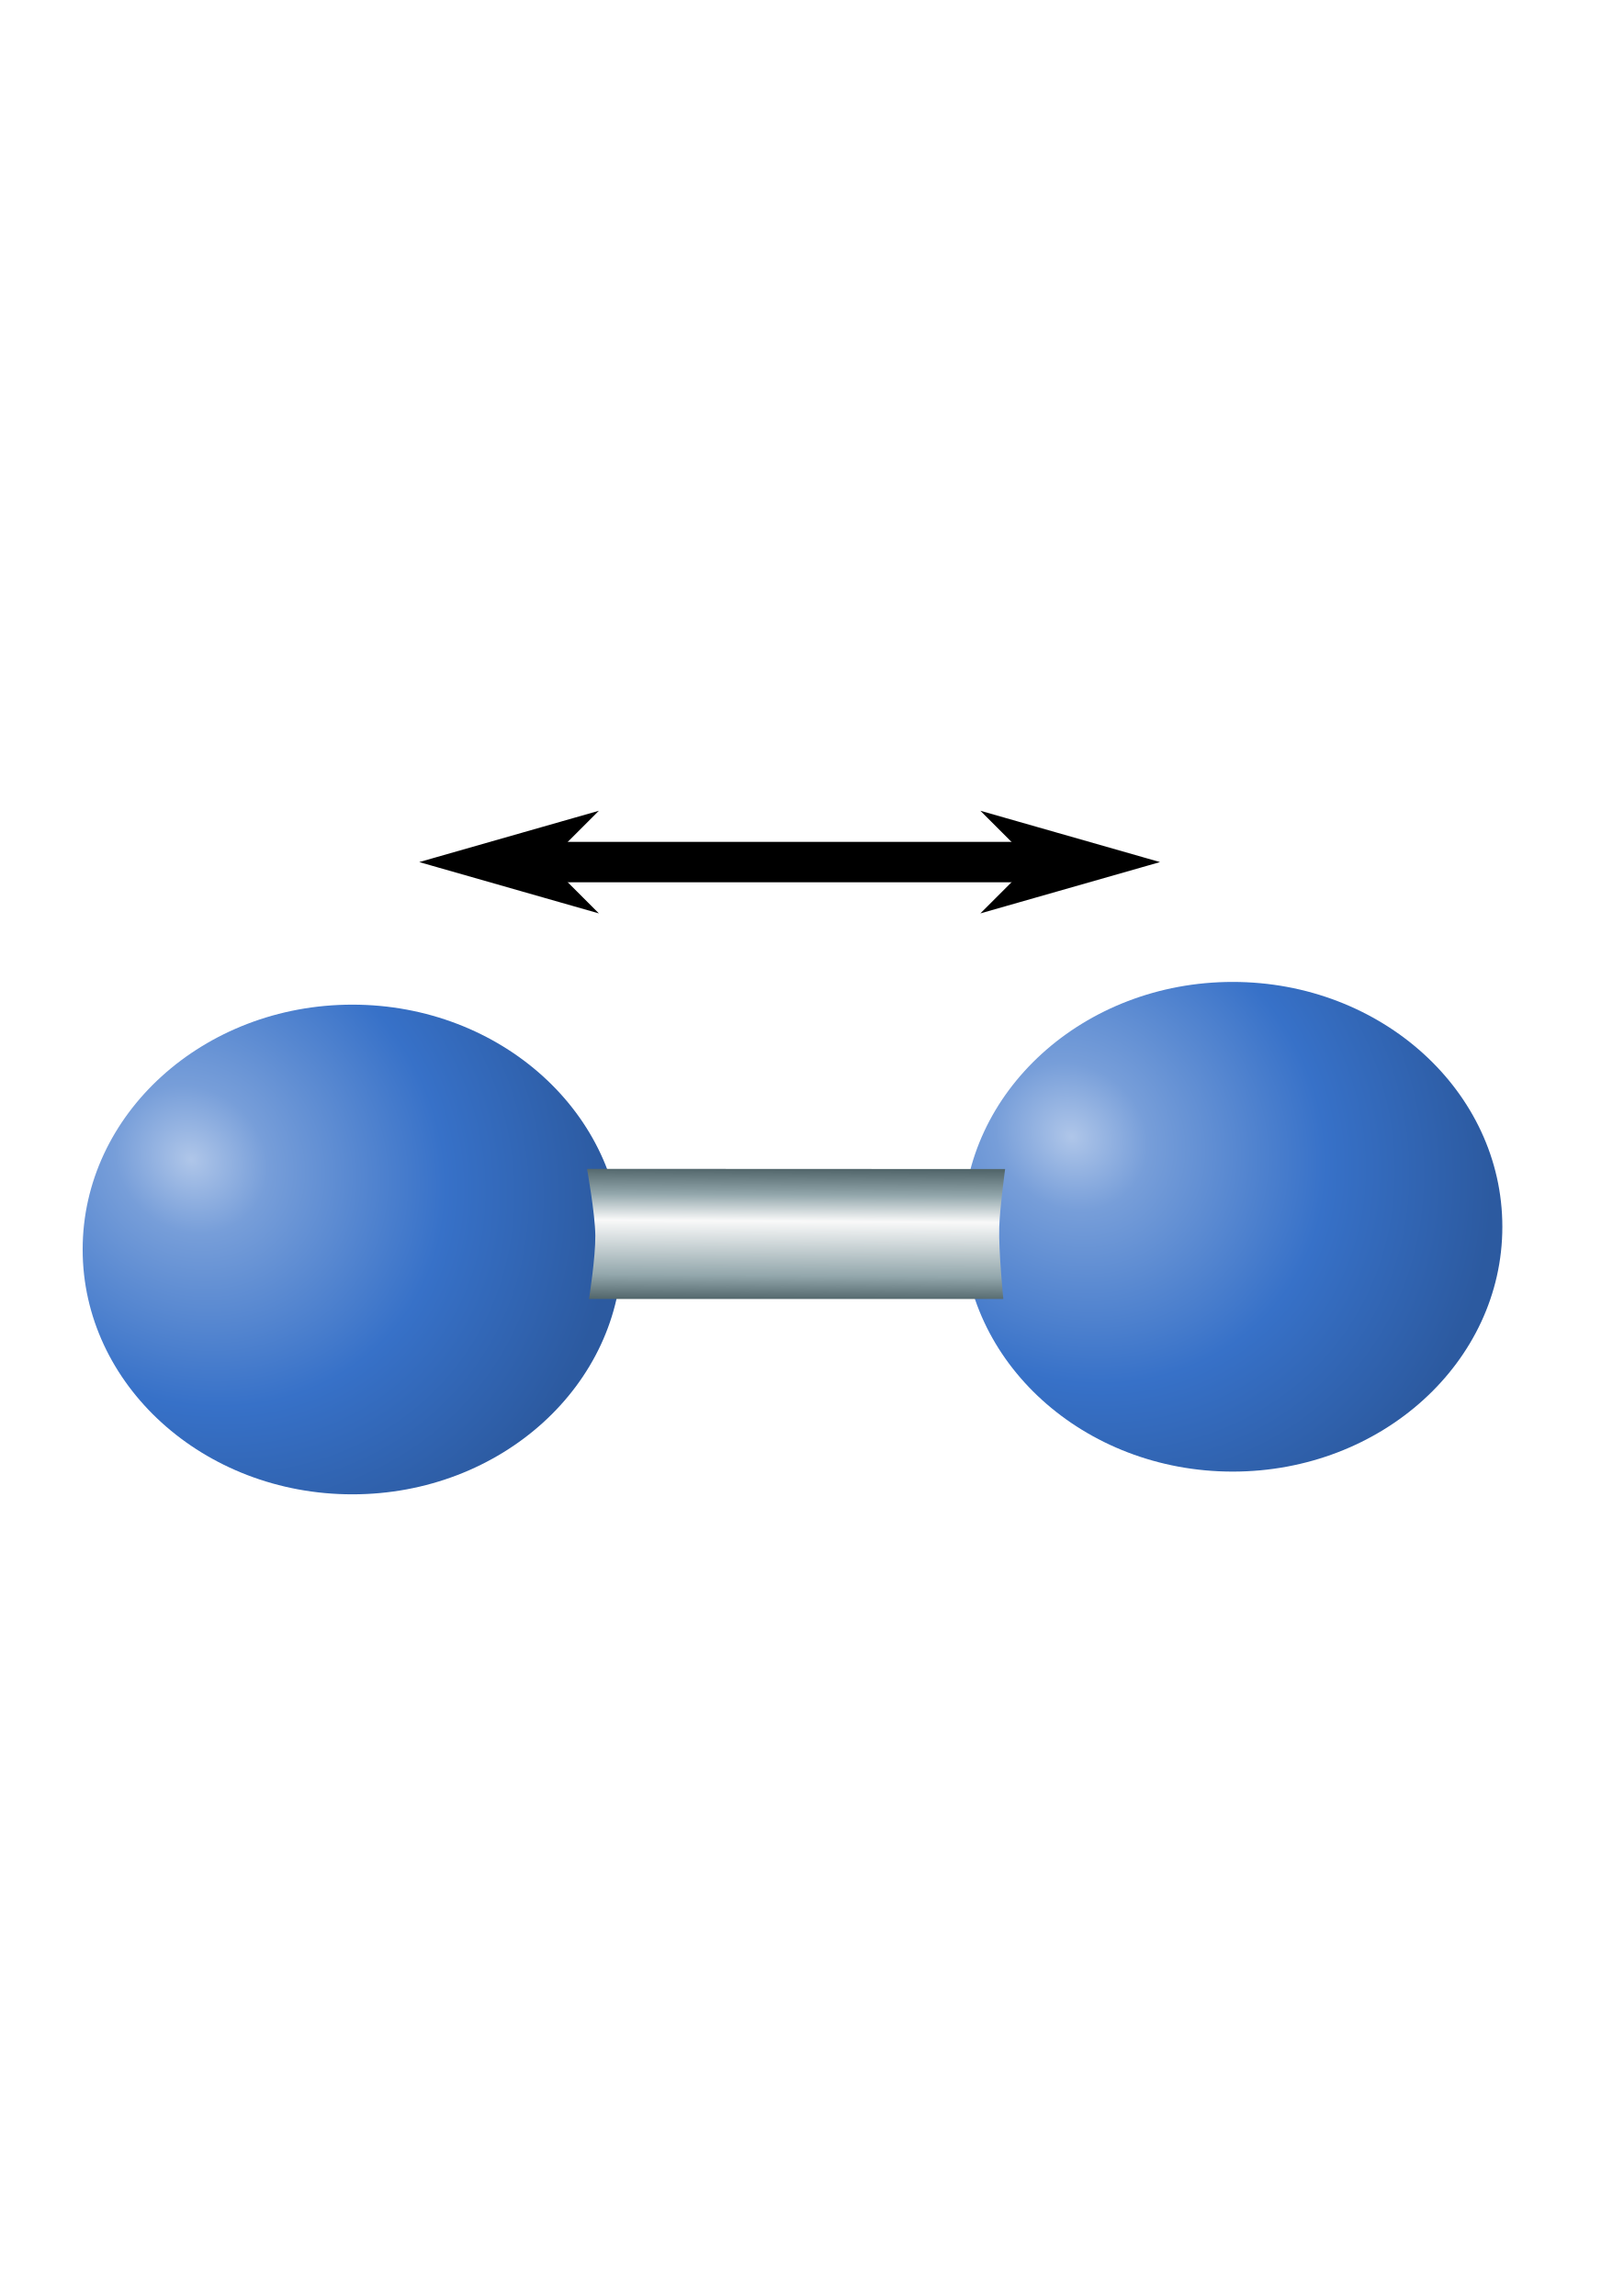
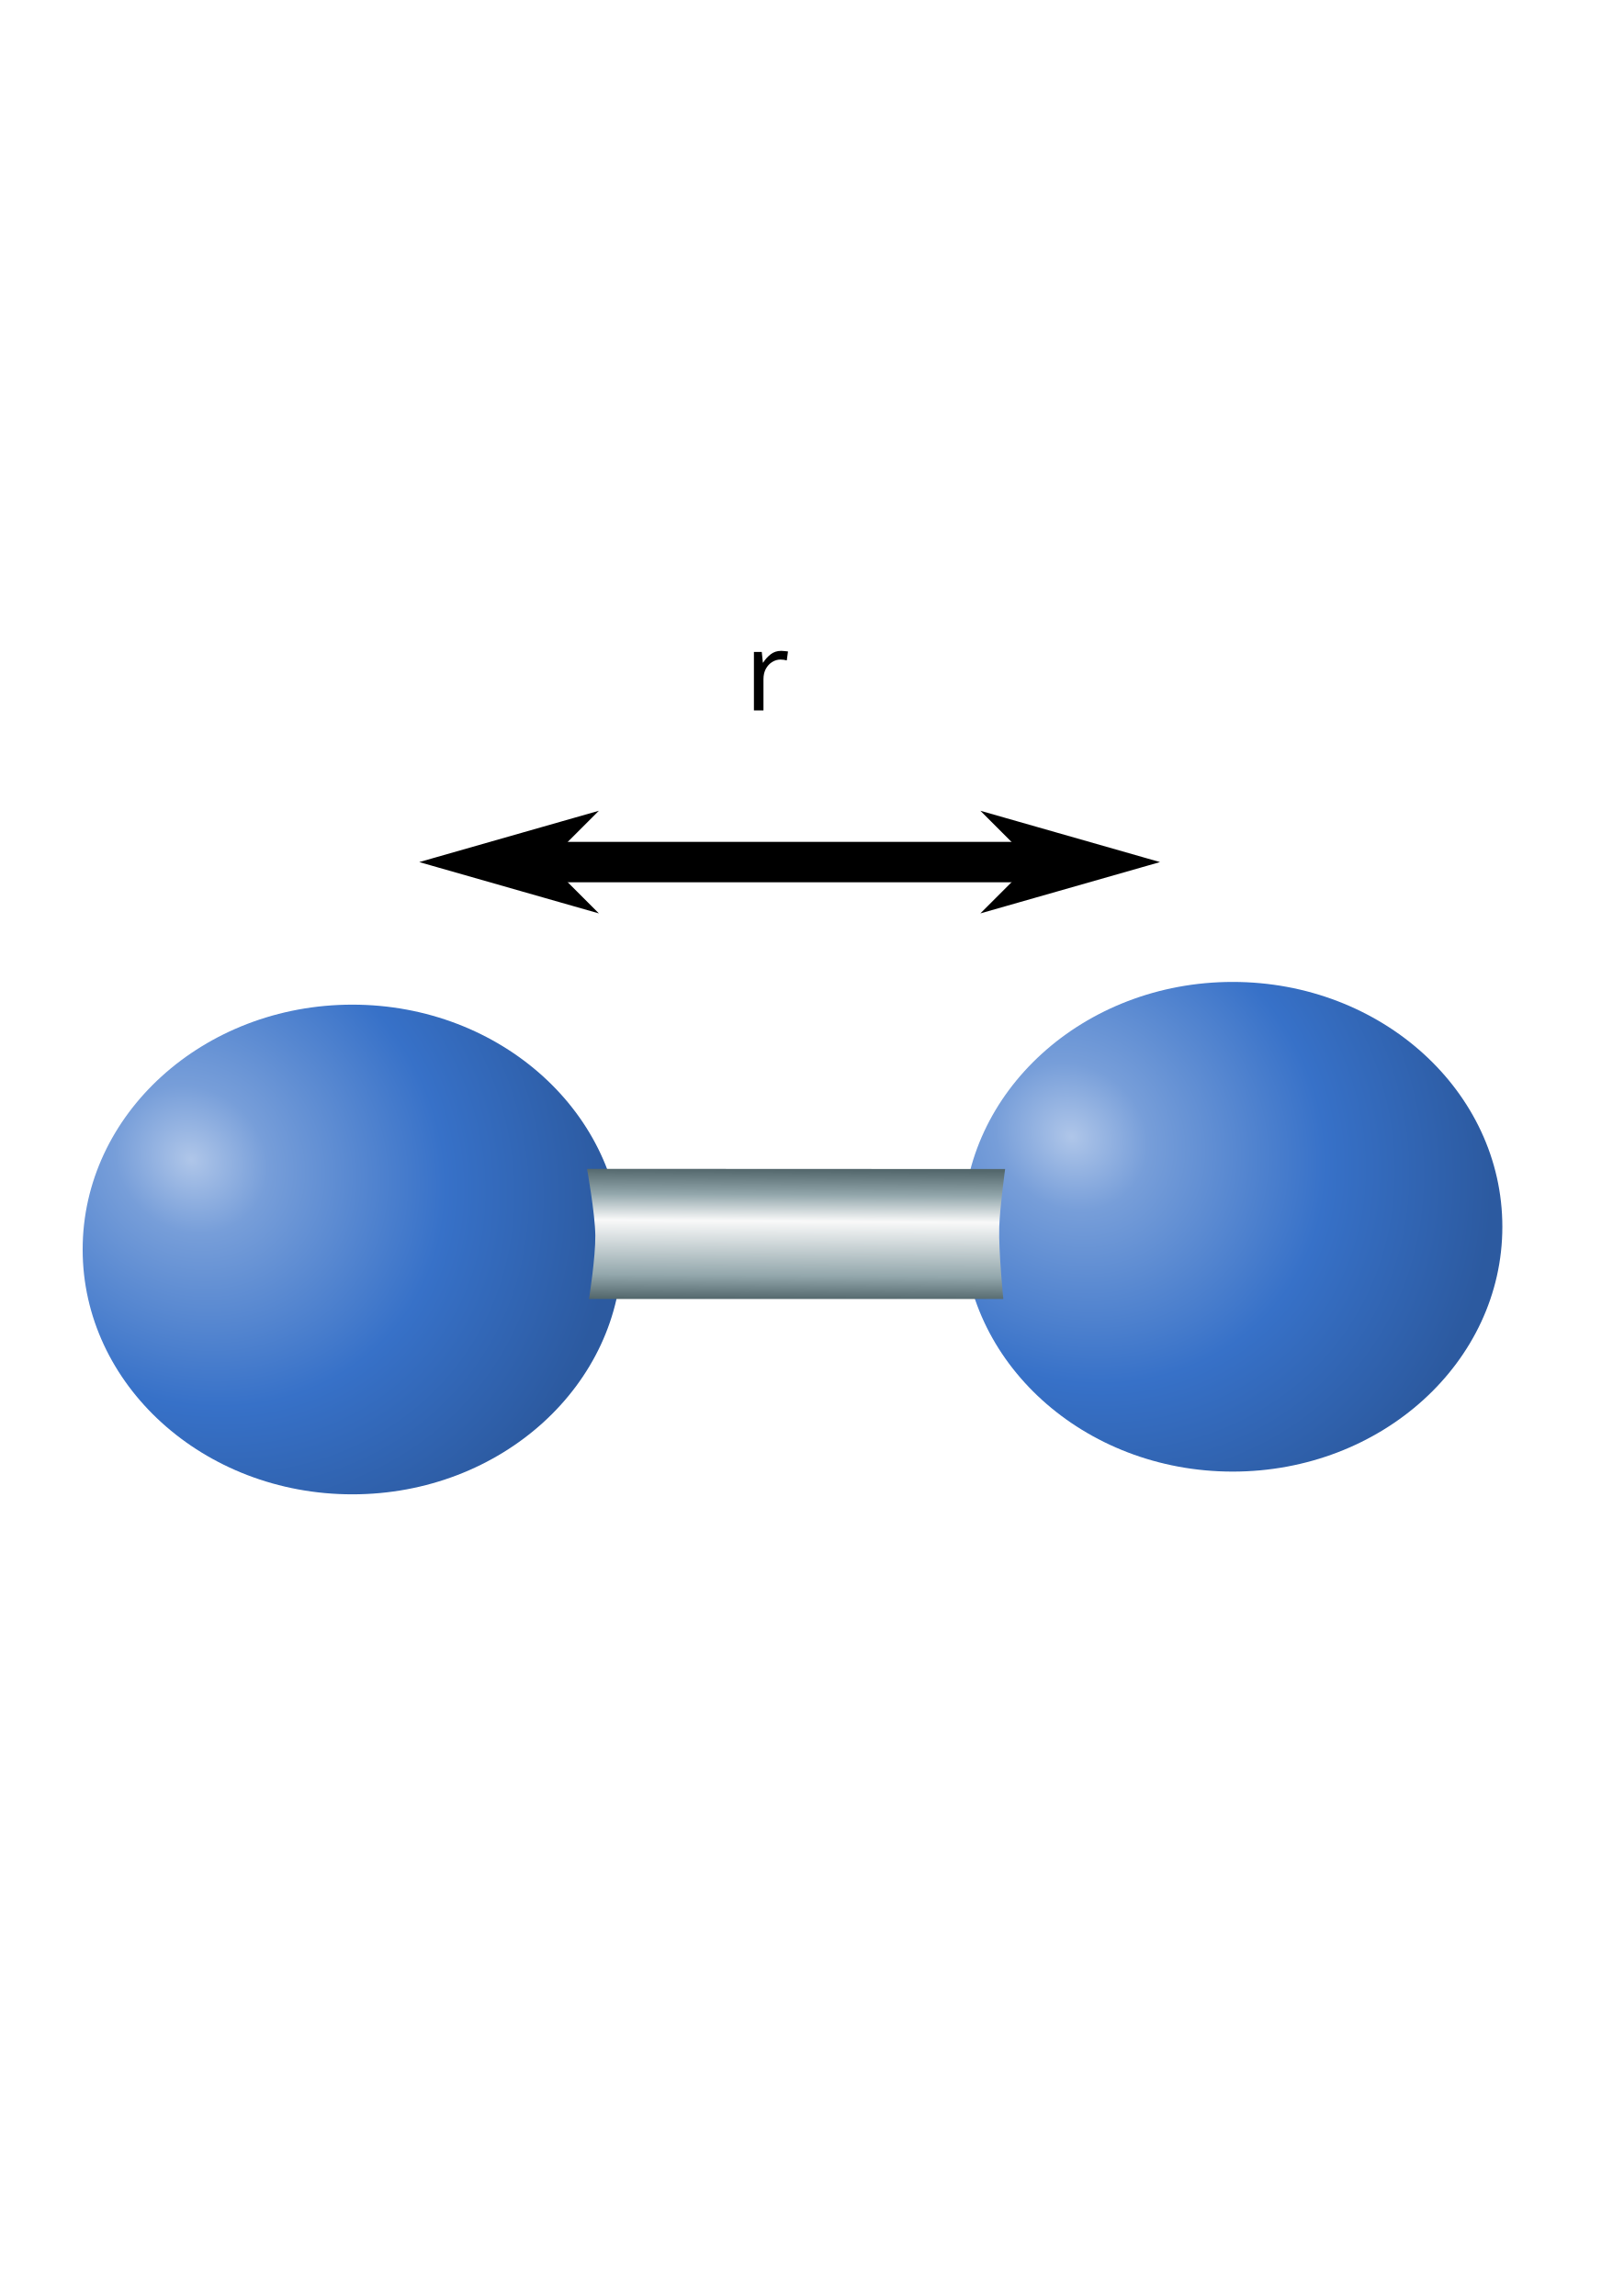
<svg xmlns="http://www.w3.org/2000/svg" xmlns:xlink="http://www.w3.org/1999/xlink" id="svg5318" version="1.1" viewBox="0 0 210 297" height="297mm" width="210mm">
  <defs id="defs5312">
    <marker style="overflow:visible" id="Arrow1Sstart" refX="0.0" refY="0.0" orient="auto">
      <path transform="scale(0.2) translate(6,0)" style="fill-rule:evenodd;stroke:#000000;stroke-width:1pt;stroke-opacity:1;fill:#000000;fill-opacity:1" d="M 0.0,0.0 L 5.0,-5.0 L -12.5,0.0 L 5.0,5.0 L 0.0,0.0 z " id="path4507" />
    </marker>
    <marker style="overflow:visible;" id="Arrow2Send" refX="0.0" refY="0.0" orient="auto">
      <path transform="scale(0.3) rotate(180) translate(-2.3,0)" d="M 8.719,4.034 L -2.207,0.016 L 8.719,-4.002 C 6.973,-1.63 6.983,1.616 8.719,4.034 z " style="fill-rule:evenodd;stroke-width:0.625;stroke-linejoin:round;stroke:#000000;stroke-opacity:1;fill:#000000;fill-opacity:1" id="path4528" />
    </marker>
    <marker style="overflow:visible;" id="marker6577" refX="0.0" refY="0.0" orient="auto">
      <path transform="scale(0.2) rotate(180) translate(6,0)" style="fill-rule:evenodd;stroke:#000000;stroke-width:1pt;stroke-opacity:1;fill:#000000;fill-opacity:1" d="M 0.0,0.0 L 5.0,-5.0 L -12.5,0.0 L 5.0,5.0 L 0.0,0.0 z " id="path6575" />
    </marker>
    <marker style="overflow:visible;" id="Arrow1Send" refX="0.0" refY="0.0" orient="auto">
      <path transform="scale(0.2) rotate(180) translate(6,0)" style="fill-rule:evenodd;stroke:#000000;stroke-width:1pt;stroke-opacity:1;fill:#000000;fill-opacity:1" d="M 0.0,0.0 L 5.0,-5.0 L -12.5,0.0 L 5.0,5.0 L 0.0,0.0 z " id="path4510" />
    </marker>
    <marker style="overflow:visible;" id="Arrow2Lend" refX="0.0" refY="0.0" orient="auto">
      <path transform="scale(1.1) rotate(180) translate(1,0)" d="M 8.719,4.034 L -2.207,0.016 L 8.719,-4.002 C 6.973,-1.63 6.983,1.616 8.719,4.034 z " style="fill-rule:evenodd;stroke-width:0.625;stroke-linejoin:round;stroke:#000000;stroke-opacity:1;fill:#000000;fill-opacity:1" id="path4516" />
    </marker>
    <marker style="overflow:visible;" id="Arrow1Mend" refX="0.0" refY="0.0" orient="auto">
      <path transform="scale(0.4) rotate(180) translate(10,0)" style="fill-rule:evenodd;stroke:#000000;stroke-width:1pt;stroke-opacity:1;fill:#000000;fill-opacity:1" d="M 0.0,0.0 L 5.0,-5.0 L -12.5,0.0 L 5.0,5.0 L 0.0,0.0 z " id="path4504" />
    </marker>
    <marker style="overflow:visible" id="Arrow2Mstart" refX="0.0" refY="0.0" orient="auto">
      <path transform="scale(0.6) translate(0,0)" d="M 8.719,4.034 L -2.207,0.016 L 8.719,-4.002 C 6.973,-1.63 6.983,1.616 8.719,4.034 z " style="fill-rule:evenodd;stroke-width:0.625;stroke-linejoin:round;stroke:#000000;stroke-opacity:1;fill:#000000;fill-opacity:1" id="path4519" />
    </marker>
    <marker style="overflow:visible" id="marker6115" refX="0.0" refY="0.0" orient="auto">
      <path transform="scale(1.1) translate(1,0)" d="M 8.719,4.034 L -2.207,0.016 L 8.719,-4.002 C 6.973,-1.63 6.983,1.616 8.719,4.034 z " style="fill-rule:evenodd;stroke-width:0.625;stroke-linejoin:round;stroke:#000000;stroke-opacity:1;fill:#000000;fill-opacity:1" id="path6113" />
    </marker>
    <marker style="overflow:visible" id="Arrow2Lstart" refX="0.0" refY="0.0" orient="auto">
      <path transform="scale(1.1) translate(1,0)" d="M 8.719,4.034 L -2.207,0.016 L 8.719,-4.002 C 6.973,-1.63 6.983,1.616 8.719,4.034 z " style="fill-rule:evenodd;stroke-width:0.625;stroke-linejoin:round;stroke:#000000;stroke-opacity:1;fill:#000000;fill-opacity:1" id="path4513" />
    </marker>
    <marker style="overflow:visible;" id="Arrow1Lend" refX="0.0" refY="0.0" orient="auto">
      <path transform="scale(0.8) rotate(180) translate(12.5,0)" style="fill-rule:evenodd;stroke:#000000;stroke-width:1pt;stroke-opacity:1;fill:#000000;fill-opacity:1" d="M 0.0,0.0 L 5.0,-5.0 L -12.5,0.0 L 5.0,5.0 L 0.0,0.0 z " id="path4498" />
    </marker>
    <linearGradient id="linearGradient5935">
      <stop id="stop5931" offset="0" style="stop-color:#53676c;stop-opacity:1" />
      <stop style="stop-color:#93a7ac;stop-opacity:1" offset="0.195" id="stop5941" />
      <stop style="stop-color:#f9f9f9;stop-opacity:1" offset="0.396" id="stop5939" />
      <stop id="stop5943" offset="0.817" style="stop-color:#93a7ac;stop-opacity:1" />
      <stop id="stop5933" offset="1" style="stop-color:#53676c;stop-opacity:1" />
    </linearGradient>
    <linearGradient id="linearGradient5888">
      <stop id="stop5884" offset="0" style="stop-color:#afc6e9;stop-opacity:1" />
      <stop style="stop-color:#779ed9;stop-opacity:1;" offset="0.181" id="stop5896" />
      <stop style="stop-color:#3771c8;stop-opacity:1" offset="0.605" id="stop5892" />
      <stop id="stop5886" offset="1" style="stop-color:#2c5aa0;stop-opacity:1" />
    </linearGradient>
    <radialGradient gradientUnits="userSpaceOnUse" gradientTransform="matrix(1.017073,0.83354,-0.7502057,0.9013427,54.41332,-40.67352)" r="43.078" fy="141.793" fx="75.403" cy="141.793" cx="75.403" id="radialGradient5890" xlink:href="#linearGradient5888" />
    <radialGradient r="43.078" fy="141.793" fx="75.403" cy="141.793" cx="75.403" gradientTransform="matrix(1.017073,0.83354,-0.7502057,0.9013427,168.2701,-43.61348)" gradientUnits="userSpaceOnUse" id="radialGradient5900" xlink:href="#linearGradient5888" />
    <linearGradient gradientTransform="matrix(0.6940377,0,0,0.7674793,30.08296,82.43526)" gradientUnits="userSpaceOnUse" y2="111.649" x2="105.171" y1="89.732" x1="105.304" id="linearGradient5937" xlink:href="#linearGradient5935" />
  </defs>
  <g id="layer1">
    <ellipse ry="31.671" rx="34.879" cy="161.628" cx="45.569" id="path5882" style="fill:url(#radialGradient5890);fill-opacity:1;stroke:#0000ff;stroke-width:0;stroke-linejoin:bevel;stroke-miterlimit:4;stroke-dasharray:none;stroke-dashoffset:0;stroke-opacity:1" />
    <ellipse style="fill:url(#radialGradient5900);fill-opacity:1;stroke:#0000ff;stroke-width:0;stroke-linejoin:bevel;stroke-miterlimit:4;stroke-dasharray:none;stroke-dashoffset:0;stroke-opacity:1" id="ellipse5898" cx="159.426" cy="158.688" rx="34.879" ry="31.671" />
    <path id="path5929" d="m 75.925,151.197 c 0,0 1.033,5.712 1.07,8.608 0.036,2.815 -0.813,8.222 -0.813,8.222 h 53.579 c 0,0 -0.62,-6.181 -0.524,-9.316 0.078,-2.551 0.761,-7.491 0.761,-7.491 z" style="opacity:1;fill:url(#linearGradient5937);fill-opacity:1;fill-rule:evenodd;stroke:#000000;stroke-width:0;stroke-linecap:butt;stroke-linejoin:miter;stroke-miterlimit:4;stroke-dasharray:none;stroke-opacity:1" />
    <path id="path5945" d="m 63.558,111.515 c 77.136,0 77.136,0 77.136,0" style="fill:none;fill-rule:evenodd;stroke:#000000;stroke-width:5.229;stroke-linecap:butt;stroke-linejoin:miter;stroke-miterlimit:1.7;stroke-dasharray:none;stroke-opacity:1;marker-start:url(#Arrow1Sstart);marker-end:url(#Arrow1Send)" />
  </g>
+   <text xml:space="preserve" style="font-style:normal;font-weight:normal;font-size:14.111px;line-height:125%;font-family:Sans;letter-spacing:0px;word-spacing:0px;fill:#000000;fill-opacity:1;stroke:none;stroke-width:0.265px;stroke-linecap:butt;stroke-linejoin:miter;stroke-opacity:1" x="96.304" y="91.894" id="text4531">
+     <tspan id="tspan4529" x="96.304" y="91.894" style="stroke-width:0.265px">r</tspan>
+   </text>
</svg>
